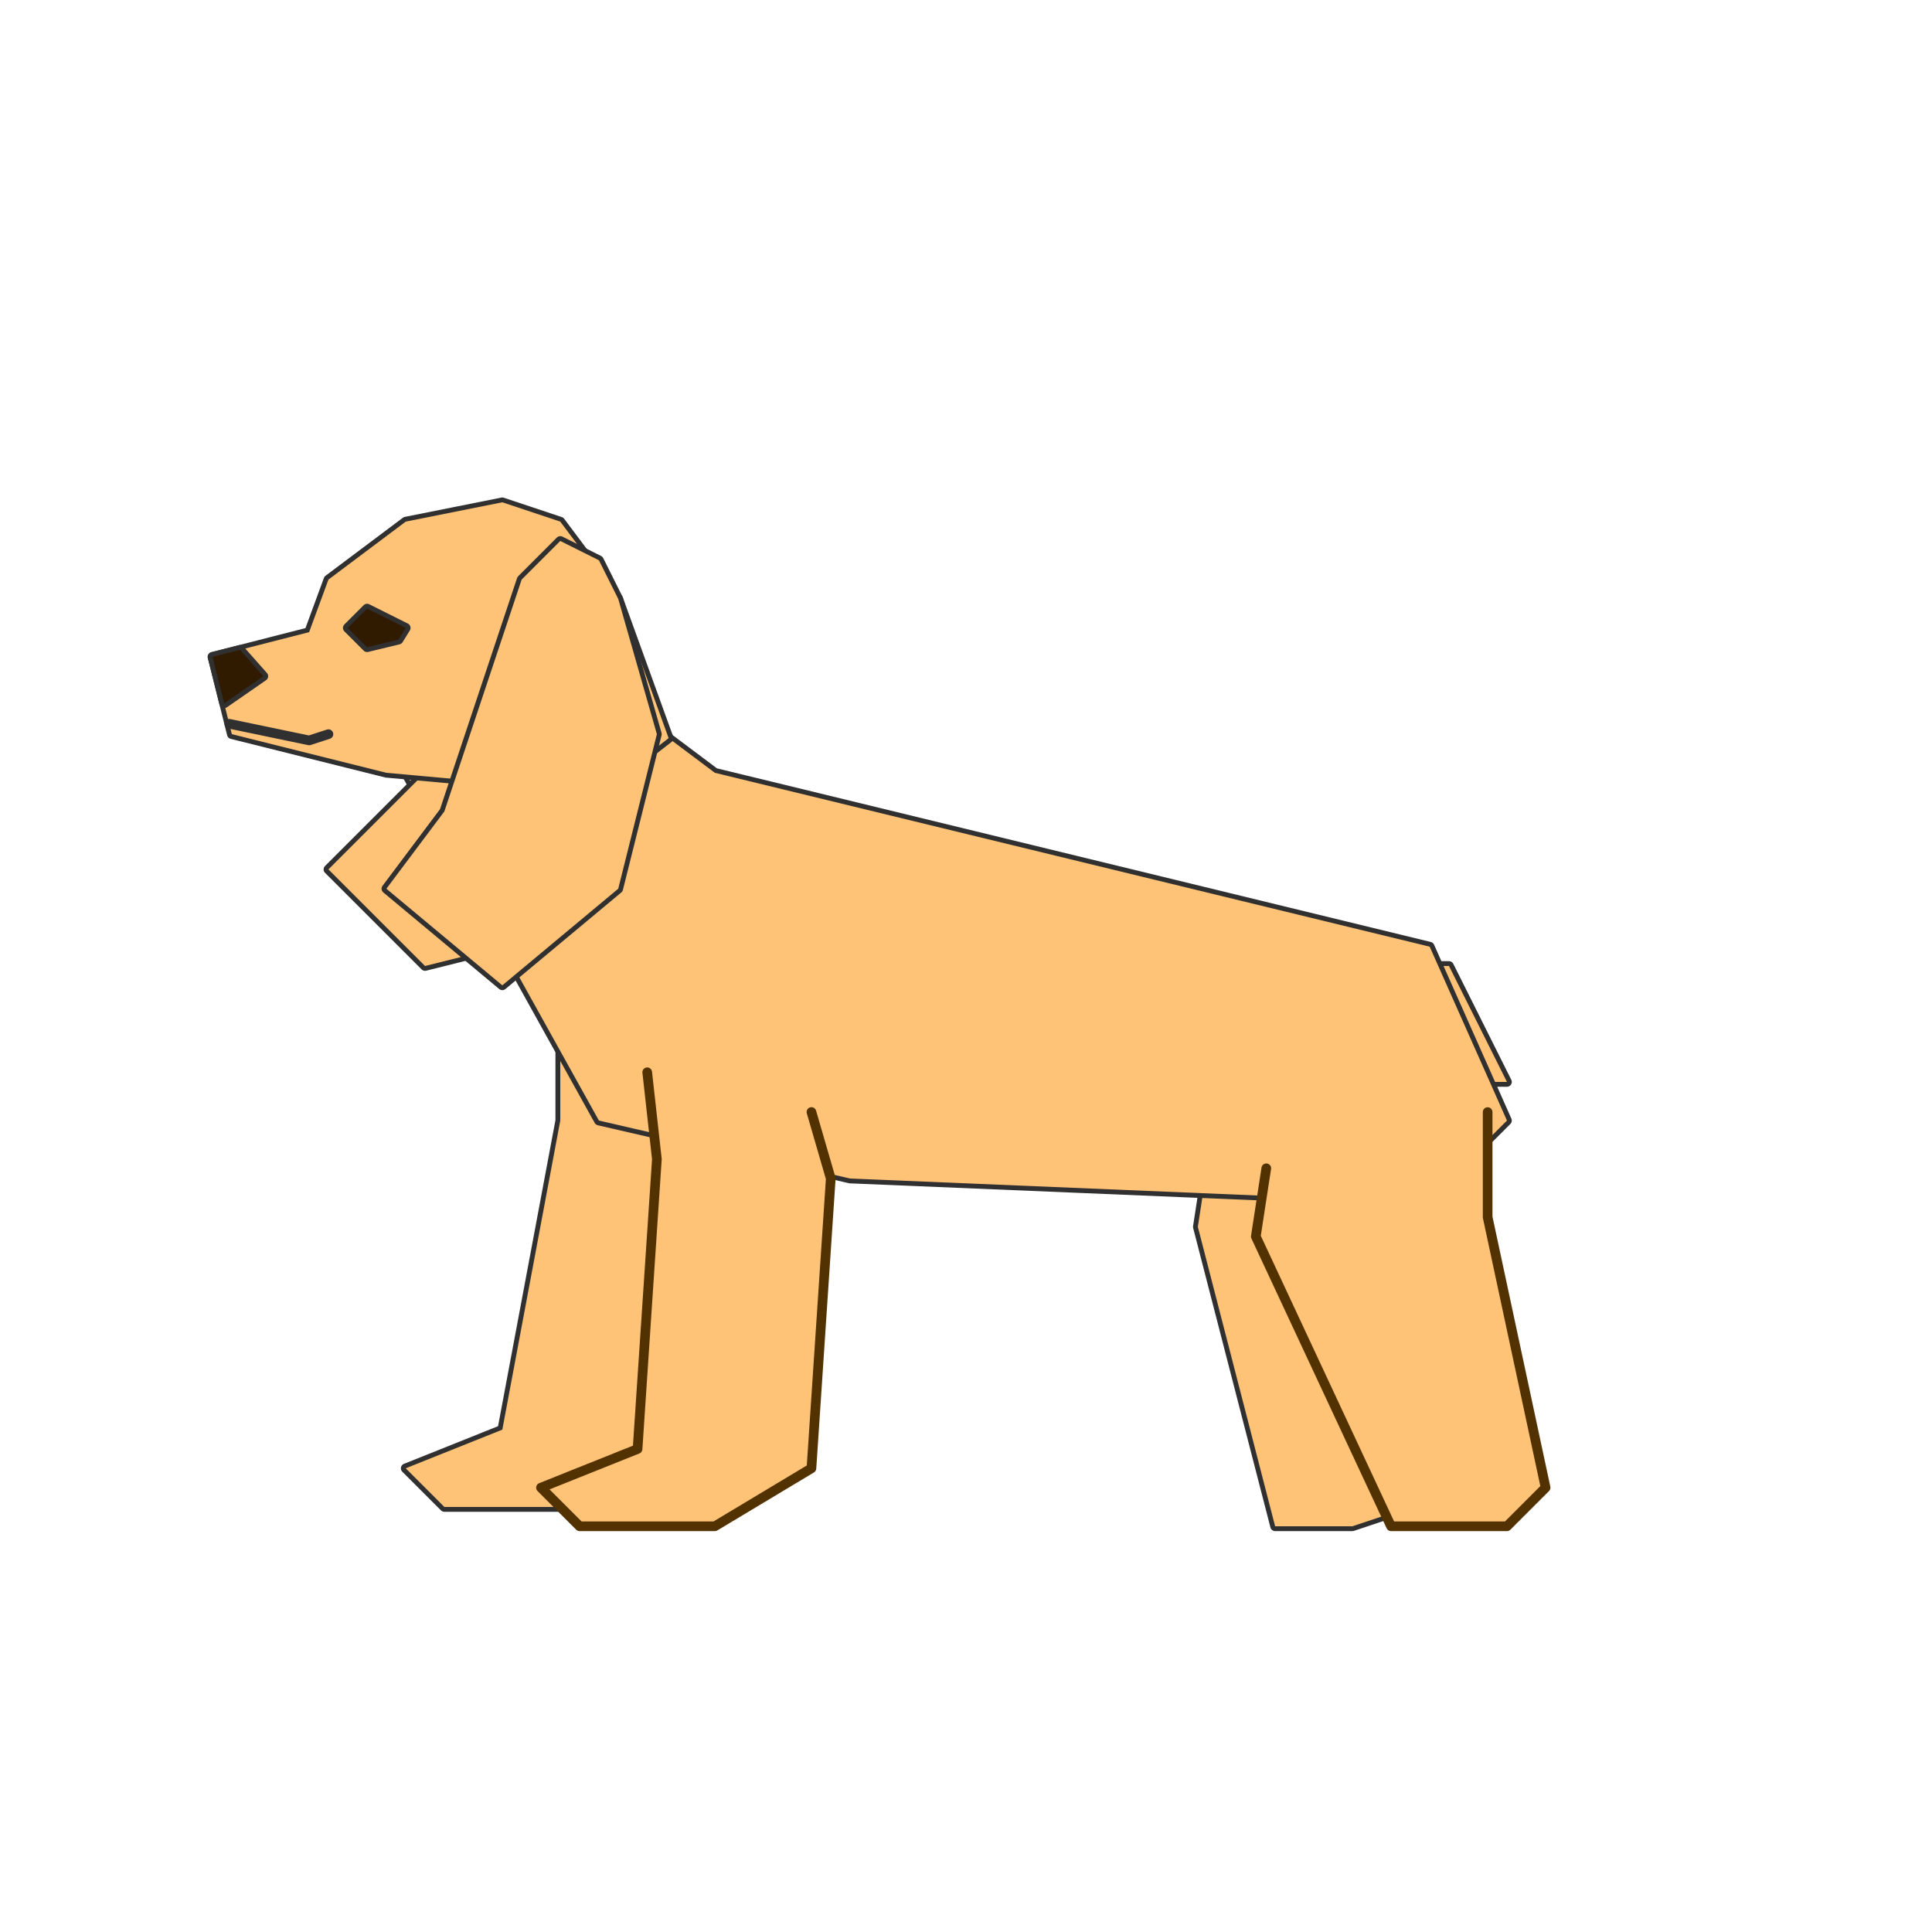
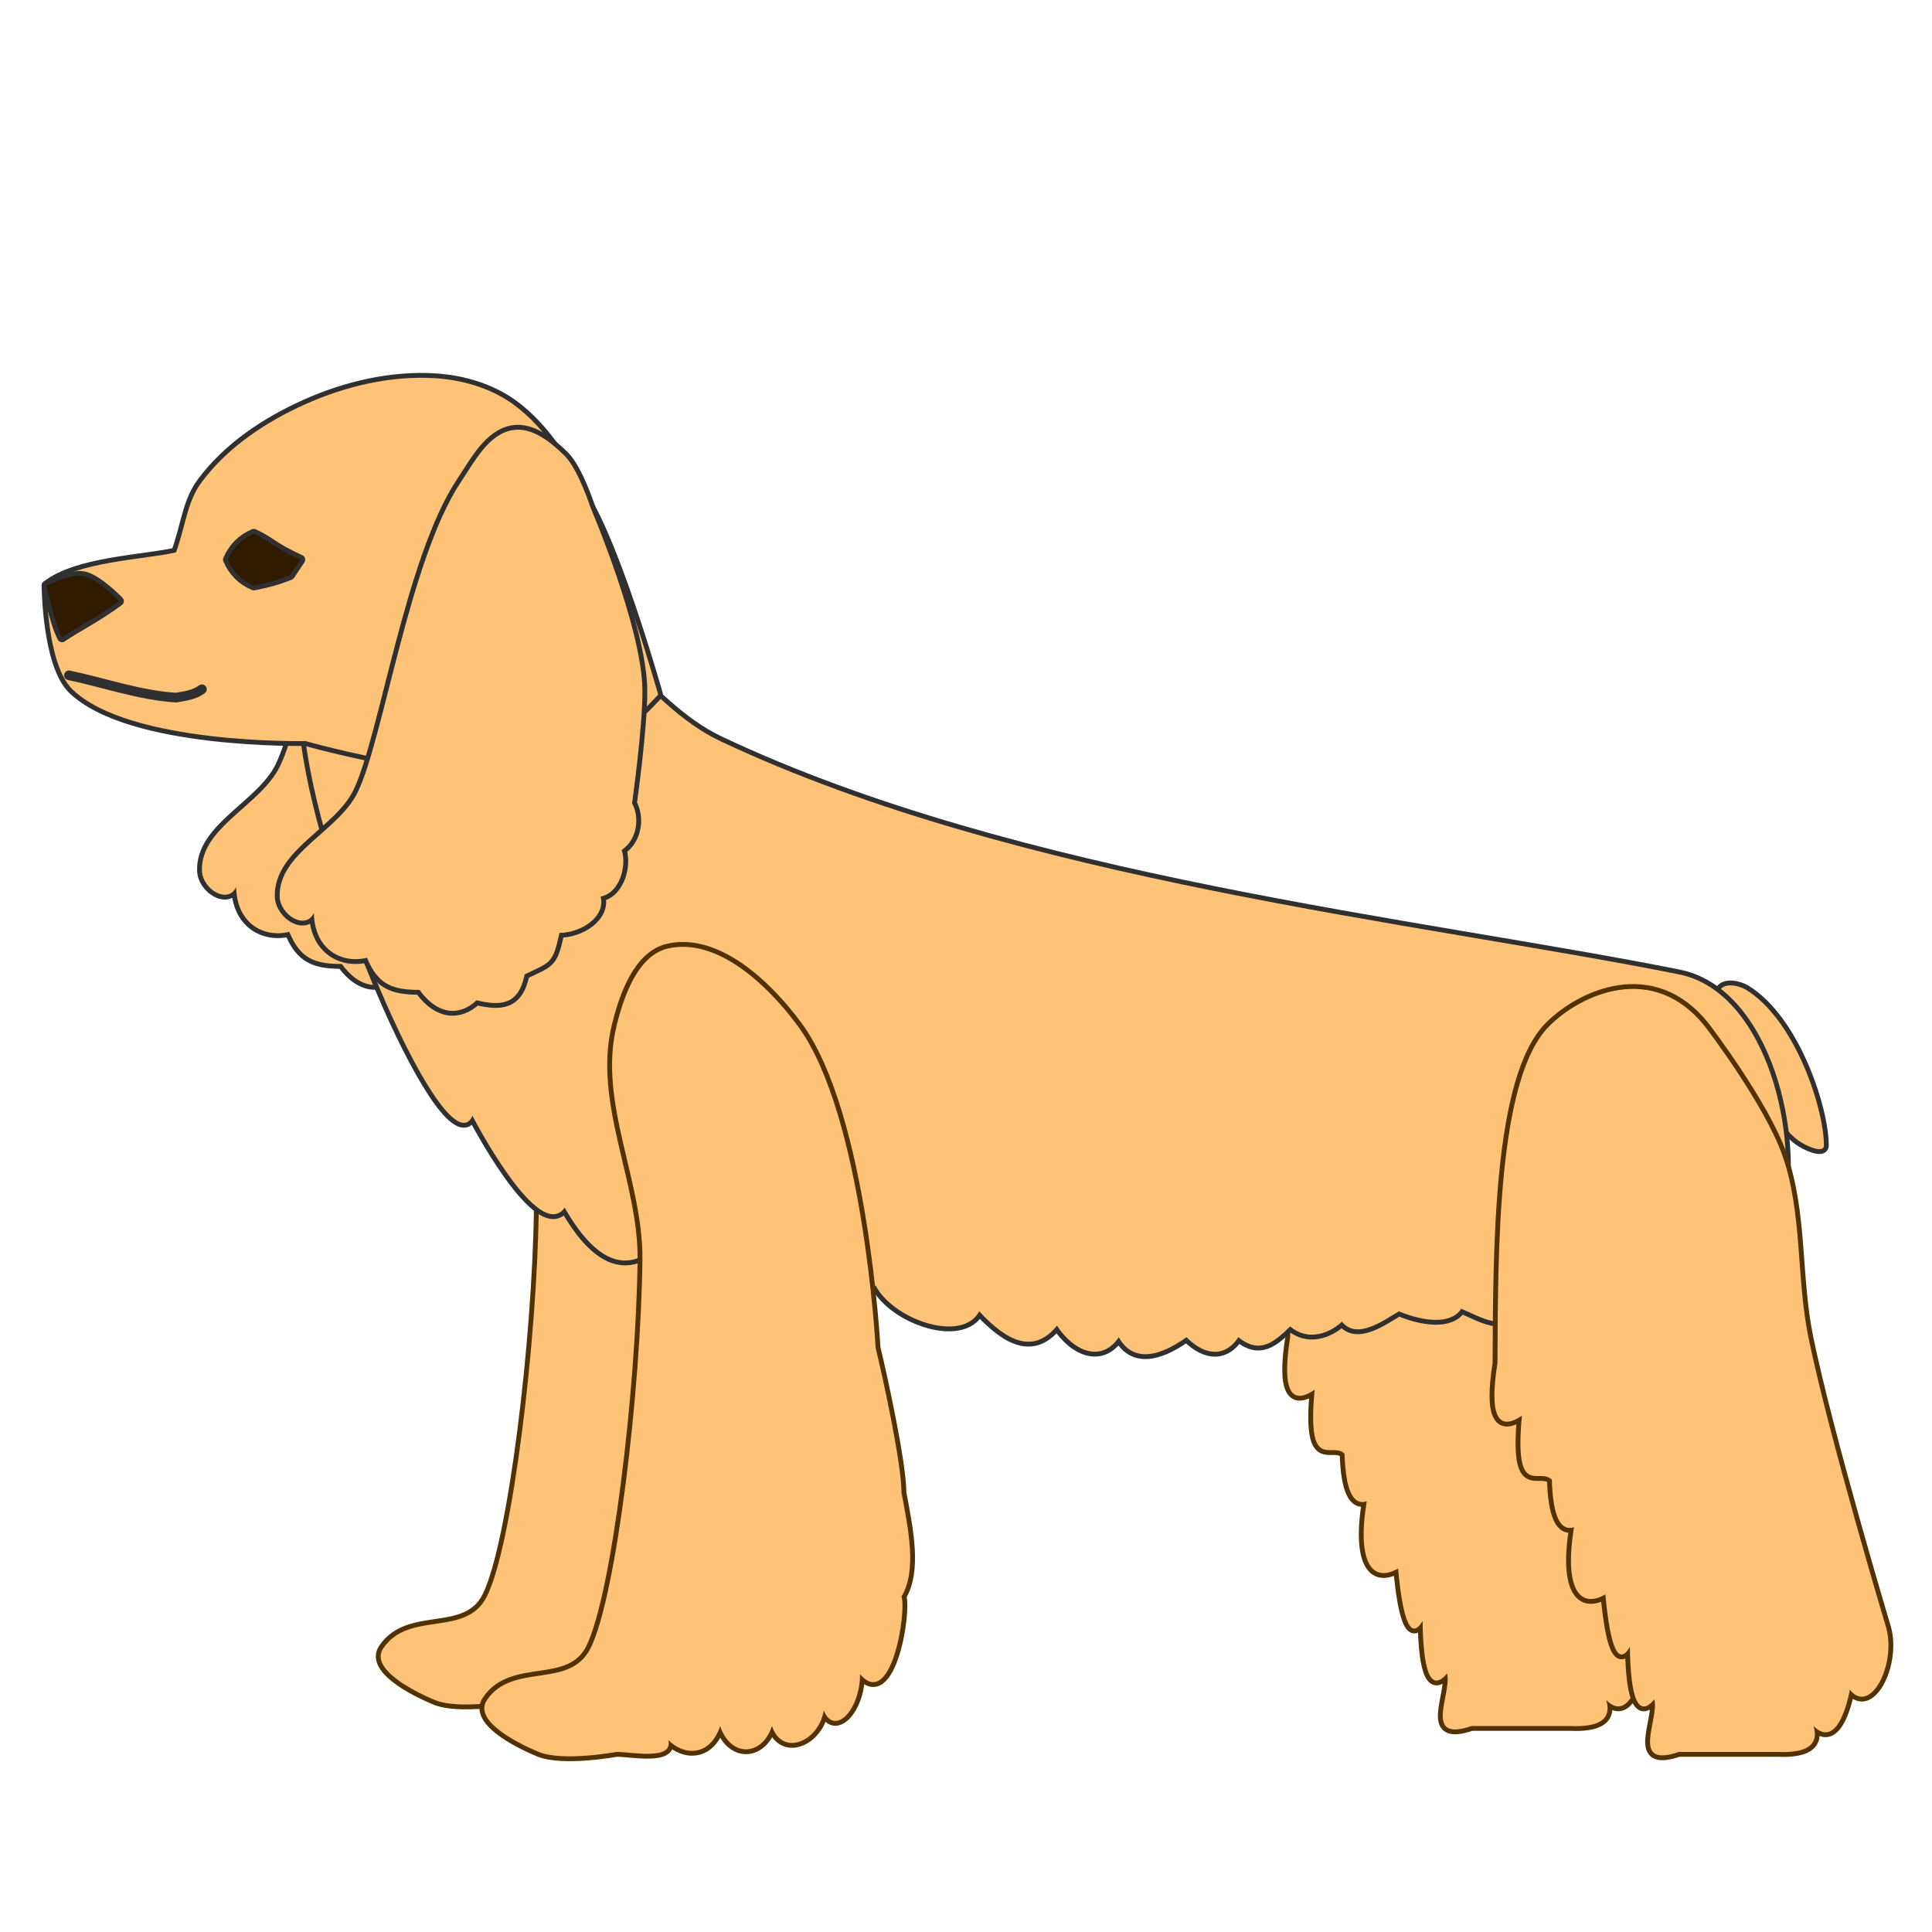
<svg xmlns="http://www.w3.org/2000/svg" width="100" height="100" viewBox="0 0 100 100" version="1.1" id="svg1">
  <defs id="defs1" />
-   <g id="layer1">
-     <path style="fill:#ffc378;fill-opacity:1;stroke:#303030;stroke-width:0.5;stroke-linecap:round;stroke-linejoin:round;stroke-dasharray:none;stroke-opacity:1;paint-order:markers stroke fill" d="M 29,58 26,74 21,76 23,78 H 30 L 33,76 36,60 35,50 32,47 29,50 Z" id="path4" />
-     <path style="fill:#ffc378;fill-opacity:1;stroke:#303030;stroke-width:0.5;stroke-linecap:round;stroke-linejoin:round;stroke-dasharray:none;stroke-opacity:1;paint-order:markers stroke fill" d="M 64,50.5 62,63.5 66,79 H 70 L 73,78 75,77 71,63 72,56 69,51 Z" id="path7" />
-     <path style="fill:#ffc378;fill-opacity:1;stroke:#303030;stroke-width:0.5;stroke-linecap:round;stroke-linejoin:round;stroke-dasharray:none;stroke-opacity:1;paint-order:markers stroke fill" d="M 74,50 H 75 L 78,56 H 76 L 75,52 Z" id="path9" />
-     <path style="fill:#ffc378;fill-opacity:1;stroke:#303030;stroke-width:0.5;stroke-linecap:round;stroke-linejoin:round;stroke-dasharray:none;stroke-opacity:1;paint-order:markers stroke fill" d="M 21,40 31,58 44,61 68,62 75,61 78,58 74,49 37,40 29,34 22,35 Z" id="path3" />
-     <path style="fill:#ffc378;fill-opacity:1;stroke:#303030;stroke-width:0.5;stroke-linecap:round;stroke-linejoin:round;stroke-dasharray:none;stroke-opacity:1;paint-order:markers stroke fill" d="M 30,30 32,36 26,49 22,50 17,45 22,40 25,28 27,27 29,28 Z" id="path8" />
-     <path style="fill:#ffc378;fill-opacity:1;stroke:#303030;stroke-width:0.5;stroke-linecap:round;stroke-linejoin:round;stroke-dasharray:none;stroke-opacity:1;paint-order:markers stroke fill" d="M 26,26 21,27 17,30 16,32.72 11,34 12,38 20,40 31,41 34.608,38.206 32,31 29,27 Z" id="path1" />
-     <path style="fill:#ffc378;fill-opacity:1;stroke:#303030;stroke-width:0.5;stroke-linecap:round;stroke-linejoin:round;stroke-dasharray:none;stroke-opacity:1;paint-order:markers stroke fill" d="M 32,31 34,38 32,46 26,51 20,46 23,42 27,30 29,28 31,29 Z" id="path2" />
-     <path style="fill:#311b00;fill-opacity:1;stroke:#303030;stroke-width:0.5;stroke-linecap:round;stroke-linejoin:round;stroke-dasharray:none;stroke-opacity:1;paint-order:markers stroke fill" d="M 11,34 12.422,33.636 13.63,35 11.602,36.406 Z" id="path10" />
-     <path style="fill:#311b00;fill-opacity:1;stroke:#303030;stroke-width:0.5;stroke-linecap:round;stroke-linejoin:round;stroke-dasharray:none;stroke-opacity:1;paint-order:markers stroke fill" d="M 19,31.5 21,32.5 20.627,33.106 19,33.5 18,32.5 Z" id="path11" />
-     <path style="fill:none;fill-opacity:1;stroke:#303030;stroke-width:0.5;stroke-linecap:round;stroke-linejoin:round;stroke-dasharray:none;stroke-opacity:1;paint-order:markers stroke fill" d="M 11.866,37.462 16,38.324 17,38" id="path12" />
-   </g>
-   <g id="layer3">
-     <path style="fill:#ffc378;fill-opacity:1;stroke:none;stroke-width:0.5;stroke-linecap:round;stroke-linejoin:round;stroke-dasharray:none;stroke-opacity:1;paint-order:markers stroke fill" d="M 67,51 65,64 72,79 H 78 L 80,77 77,63 V 56 L 73,51 Z" id="path14" />
-     <path style="fill:none;fill-opacity:1;stroke:#523200;stroke-width:0.5;stroke-linecap:round;stroke-linejoin:round;stroke-dasharray:none;stroke-opacity:1;paint-order:markers stroke fill" d="M 65.543,60.47 65,64 72,79 H 78 L 80,77 77,63 V 57.561" id="path6" />
-   </g>
-   <g id="layer2">
-     <path style="fill:#ffc378;fill-opacity:1;stroke:none;stroke-width:0.5;stroke-linecap:round;stroke-linejoin:round;stroke-dasharray:none;stroke-opacity:1;paint-order:markers stroke fill" d="M 33,51 34,60 33,75 28,77 30,79 H 37 L 42,76 43,61 40,51 35,48 Z" id="path5" />
-     <path style="fill:none;fill-opacity:1;stroke:#523200;stroke-width:0.5;stroke-linecap:round;stroke-linejoin:round;stroke-dasharray:none;stroke-opacity:1;paint-order:markers stroke fill" d="M 33.5,55.5 34,60 33,75 28,77 30,79 H 37 L 42,76 43,61 42,57.557" id="path13" />
+   <g id="layer5" />
+   <g id="layer6" transform="translate(-6,-1)" />
+   <g id="layer12" />
+   <g id="layer1" style="display:inline" />
+   <g id="layer11" />
+   <g id="layer10" />
+   <g id="layer4" style="display:inline" />
+   <g id="layer3" style="display:inline" />
+   <g id="layer2" style="display:inline" />
+   <g id="layer9" />
+   <g id="layer8" />
+   <g id="layer7">
+     <circle style="display:none;fill:#311b00;fill-opacity:1;stroke:none;stroke-width:1.43;stroke-linecap:round;stroke-linejoin:round;stroke-dasharray:none;stroke-opacity:1;paint-order:markers stroke fill" id="path15" cx="19.43" cy="33" r="1.43" />
+     <g id="g13" transform="matrix(1.341117,0,0,1.341582,-12.34683,-15.30556)" style="stroke-width:0.746">
+       <path style="display:inline;fill:#ffc378;fill-opacity:1;stroke:#523200;stroke-width:0.373;stroke-linecap:round;stroke-linejoin:round;stroke-dasharray:none;stroke-opacity:1;paint-order:markers stroke fill" d="M 29,49 C 28.286,51.933 30.033,54.982 30,58 29.945,63.044 29,71 28,73 27.197,74.606 25,73.529 24,75 23.47,75.78 25.129,76.639 26,77 26.924,77.383 29,77 29,77 29.6,77 31.2,77.342 31,76.542 31.6,77.142 32.6,77.2 33,76 33.4,77.2 34.6,77.2 35,76 35.4,77.2 36.8,76.6 37,75.4 37.4,76.4 38.4,75.4 38.4,74 39.6,75.4 40.2,71.6 40,71 40.6,70 40.262,68.398 40,67 40,65.838 39.25,62.438 39,61.406 39,61.406 38.52,52.428 36,49 34.849,47.434 32.896,45.574 31,46 29.827,46.264 29.284,47.832 29,49 Z" id="path7" />
+       <path style="display:inline;fill:#ffc378;fill-opacity:1;stroke:#523200;stroke-width:0.373;stroke-linecap:round;stroke-linejoin:round;stroke-dasharray:none;stroke-opacity:1;paint-order:markers stroke fill" d="M 67,51 C 65,53 65.022,59.648 65,64 64.685,65.991 65,66.667 65.945,66.026 65.636,69.286 66.624,67.993 67.099,68.498 67.139,69.89 67.424,70.501 67.954,70.331 67.569,72.698 68.172,73.495 69.164,72.923 69.357,75.017 69.672,75.692 70.109,74.949 70.139,77.009 70.454,77.684 71.055,76.974 71.254,77.747 70.102,79.651 72,79 H 75.8 C 76.849,79.046 77.431,78.788 77.2,78 78.2,79 78.6,76.6 78.6,76.6 79.4,77.6 80.4,75.6 80,74.2 80,74.2 77.775,66.787 77,63 76.528,60.691 76.772,58.202 76,56 75.294,53.986 73,51 73,51 71,48.5 68.232,49.768 67,51 Z" id="path8" transform="translate(-6,-1)" />
+       <path style="display:inline;fill:#ffc378;fill-opacity:1;stroke:#303030;stroke-width:0.373;stroke-linecap:round;stroke-linejoin:round;stroke-dasharray:none;stroke-opacity:1;paint-order:markers stroke fill" d="M 29,30 C 29,30 30.96,34.574 31,37 31.023,38.395 30.6,41.4 30.6,41.4 30.901,41.952 30.8,42.8 30.2,43.2 30.4,43.8 30.134,44.852 29.388,45 29.588,45.8 28.6,46.4 27.8,46.4 27.534,47.593 27.482,47.509 26.456,48 26.222,49.175 25.54,49.23 24.6,49 23.918,49.639 23.082,49.548 22.4,48.6 21.359,48.6 20.8,48.4 20.372,47.36 19.4,47.6 18.347,47.048 18.32,45.633 18,46.31 17.022,45.709 17,45 16.949,43.334 19.255,42.491 20,41 21,39 22,32 24,29 24.523,28.216 25.069,27.151 26,27 26.736,26.881 27.473,27.473 28,28 28.527,28.527 29,30 29,30 Z" id="path6" />
+       <path style="display:inline;fill:#ffc378;fill-opacity:1;stroke:#303030;stroke-width:0.373;stroke-linecap:round;stroke-linejoin:round;stroke-dasharray:none;stroke-opacity:1;paint-order:markers stroke fill" d="M 75.6,49.6 C 75.775,49.316 76.316,49.425 76.6,49.6 78.502,50.776 79.6,54.2 79.6,55.6 79.6,55.94 78.872,55.604 78.6,55.4 77.453,54.543 77.253,52.874 76.6,51.6 76.26,50.937 75.208,50.234 75.6,49.6 Z" id="path9" />
+       <path style="display:inline;fill:#ffc378;fill-opacity:1;stroke:#303030;stroke-width:0.373;stroke-linecap:round;stroke-linejoin:round;stroke-dasharray:none;stroke-opacity:1;paint-order:markers stroke fill" d="M 21,40 C 21.734,45.725 26.479,56.585 27.442,54.458 27.442,54.458 30,59.42 31,58 32.333,60.333 33.667,60.667 35,59 36.333,61.333 37.667,61.667 39,60 40.333,62.333 41.667,62.667 43,61 43.668,62.306 46.337,63.25 47,62 48.099,63.181 49.103,63.653 50,62.555 50.679,63.584 51.734,63.973 52.386,63 52.892,63.91 53.819,63.84 55,63 55.778,63.778 56.526,63.726 57,63 57.836,63.67 58.366,63.192 59,62.583 59.65,63.136 60.452,62.903 61,62.4 61.581,63.134 62.647,62.313 63.2,62 64.133,62.394 65.211,62.523 65.6,61.9 66.393,62.228 67.181,62.793 68,62 68,62 72.892,62.054 75,61 76.265,60.368 77.742,59.39 78,58 78.599,54.772 77.219,49.644 74,49 64,47 48.478,45.419 37,40 33.986,38.577 32.229,34.827 29,34 26.717,33.415 23.712,33.38 22,35 20.765,36.168 20.784,38.314 21,40 Z" id="path3" />
+       <path style="display:inline;fill:#ffc378;fill-opacity:1;stroke:#303030;stroke-width:0.373;stroke-linecap:round;stroke-linejoin:round;stroke-dasharray:none;stroke-opacity:1;paint-order:markers stroke fill" d="M 26,26 C 24.304,25.894 22.552,26.306 21,27 19.478,27.68 17.995,28.663 17,30 16.423,30.775 16.4,31.6 16,32.72 14.8,33 12.164,33.069 11,34 11,34 11.015,37.041 12,38 14.201,40.144 21,40 21,40 21,40 27.78,41.925 31,41 32.462,40.58 34.608,38.206 34.608,38.206 34.608,38.206 33.214,33.247 32,31 31.208,29.534 30.352,27.975 29,27 28.145,26.384 27.052,26.065 26,26 Z" id="path1" />
+       <path style="display:inline;fill:#ffc378;fill-opacity:1;stroke:#303030;stroke-width:0.373;stroke-linecap:round;stroke-linejoin:round;stroke-dasharray:none;stroke-opacity:1;paint-order:markers stroke fill" d="M 32,31 C 32,31 33.96,35.574 34,38 34.023,39.395 33.6,42.4 33.6,42.4 33.901,42.952 33.8,43.8 33.2,44.2 33.4,44.8 33.134,45.852 32.388,46 32.588,46.8 31.6,47.4 30.8,47.4 30.534,48.593 30.482,48.509 29.456,49 29.222,50.175 28.54,50.23 27.6,50 26.918,50.639 26.082,50.548 25.4,49.6 24.359,49.6 23.8,49.4 23.372,48.36 22.4,48.6 21.347,48.048 21.32,46.633 21,47.31 20.022,46.709 20,46 19.949,44.334 22.255,43.491 23,42 24,40 25,33 27,30 27.523,29.216 28.069,28.151 29,28 29.736,27.881 30.473,28.473 31,29 31.527,29.527 32,31 32,31 Z" id="path2" />
+       <path style="display:inline;fill:#ffc378;fill-opacity:1;stroke:#523200;stroke-width:0.373;stroke-linecap:round;stroke-linejoin:round;stroke-dasharray:none;stroke-opacity:1;paint-order:markers stroke fill" d="M 69,51 C 67,53 67.022,59.648 67,64 66.685,65.991 67,66.667 67.945,66.026 67.636,69.286 68.624,67.993 69.099,68.498 69.139,69.89 69.424,70.501 69.954,70.331 69.569,72.698 70.172,73.495 71.164,72.923 71.357,75.017 71.672,75.692 72.109,74.949 72.139,77.009 72.454,77.684 73.055,76.974 73.254,77.747 72.102,79.651 74,79 H 77.8 C 78.849,79.046 79.431,78.788 79.2,78 80.2,79 80.6,76.6 80.6,76.6 81.4,77.6 82.4,75.6 82,74.2 82,74.2 79.775,66.787 79,63 78.528,60.691 78.772,58.202 78,56 77.294,53.986 75,51 75,51 73,48.5 70.232,49.768 69,51 Z" id="path14" />
+       <path style="display:inline;fill:#ffc378;fill-opacity:1;stroke:#523200;stroke-width:0.373;stroke-linecap:round;stroke-linejoin:round;stroke-dasharray:none;stroke-opacity:1;paint-order:markers stroke fill" d="M 33,51 C 32.286,53.933 34.033,56.982 34,60 33.945,65.044 33,73 32,75 31.197,76.606 29,75.529 28,77 27.47,77.78 29.129,78.639 30,79 30.924,79.383 33,79 33,79 33.6,79 35.2,79.342 35,78.542 35.6,79.142 36.6,79.2 37,78 37.4,79.2 38.6,79.2 39,78 39.4,79.2 40.8,78.6 41,77.4 41.4,78.4 42.4,77.4 42.4,76 43.6,77.4 44.2,73.6 44,73 44.6,72 44.262,70.398 44,69 44,67.838 43.25,64.438 43,63.406 43,63.406 42.52,54.428 40,51 38.849,49.434 36.896,47.574 35,48 33.827,48.264 33.284,49.832 33,51 Z" id="path5" />
+       <path style="display:inline;fill:none;fill-opacity:1;stroke:#303030;stroke-width:0.373;stroke-linecap:round;stroke-linejoin:round;stroke-dasharray:none;stroke-opacity:1;paint-order:markers stroke fill" d="M 11.866,37.462 C 13.243,37.752 14.581,38.231 16,38.324 16.348,38.262 16.705,38.225 17,38" id="path12" />
+       <path style="display:inline;fill:#311b00;fill-opacity:1;stroke:#303030;stroke-width:0.373;stroke-linecap:round;stroke-linejoin:round;stroke-dasharray:none;stroke-opacity:1;paint-order:markers stroke fill" d="M 11,34 C 11,34 11.941,33.548 12.422,33.636 12.974,33.736 13.8,34.6 13.8,34.6 13,35.2 12.198,35.594 11.6,36 11.399,35.619 11.201,34.86 11,34 Z" id="path10" />
+       <path style="display:inline;fill:#311b00;fill-opacity:1;stroke:#303030;stroke-width:0.373;stroke-linecap:round;stroke-linejoin:round;stroke-dasharray:none;stroke-opacity:1;paint-order:markers stroke fill" d="M 19,32 C 19.696,32.315 19.69,32.495 20.8,33 L 20.4,33.6 C 19.876,33.808 19.548,33.89 19,34 18.533,33.8 18.2,33.467 18,33 18.2,32.533 18.533,32.2 19,32 Z" id="path11" />
+     </g>
  </g>
</svg>
